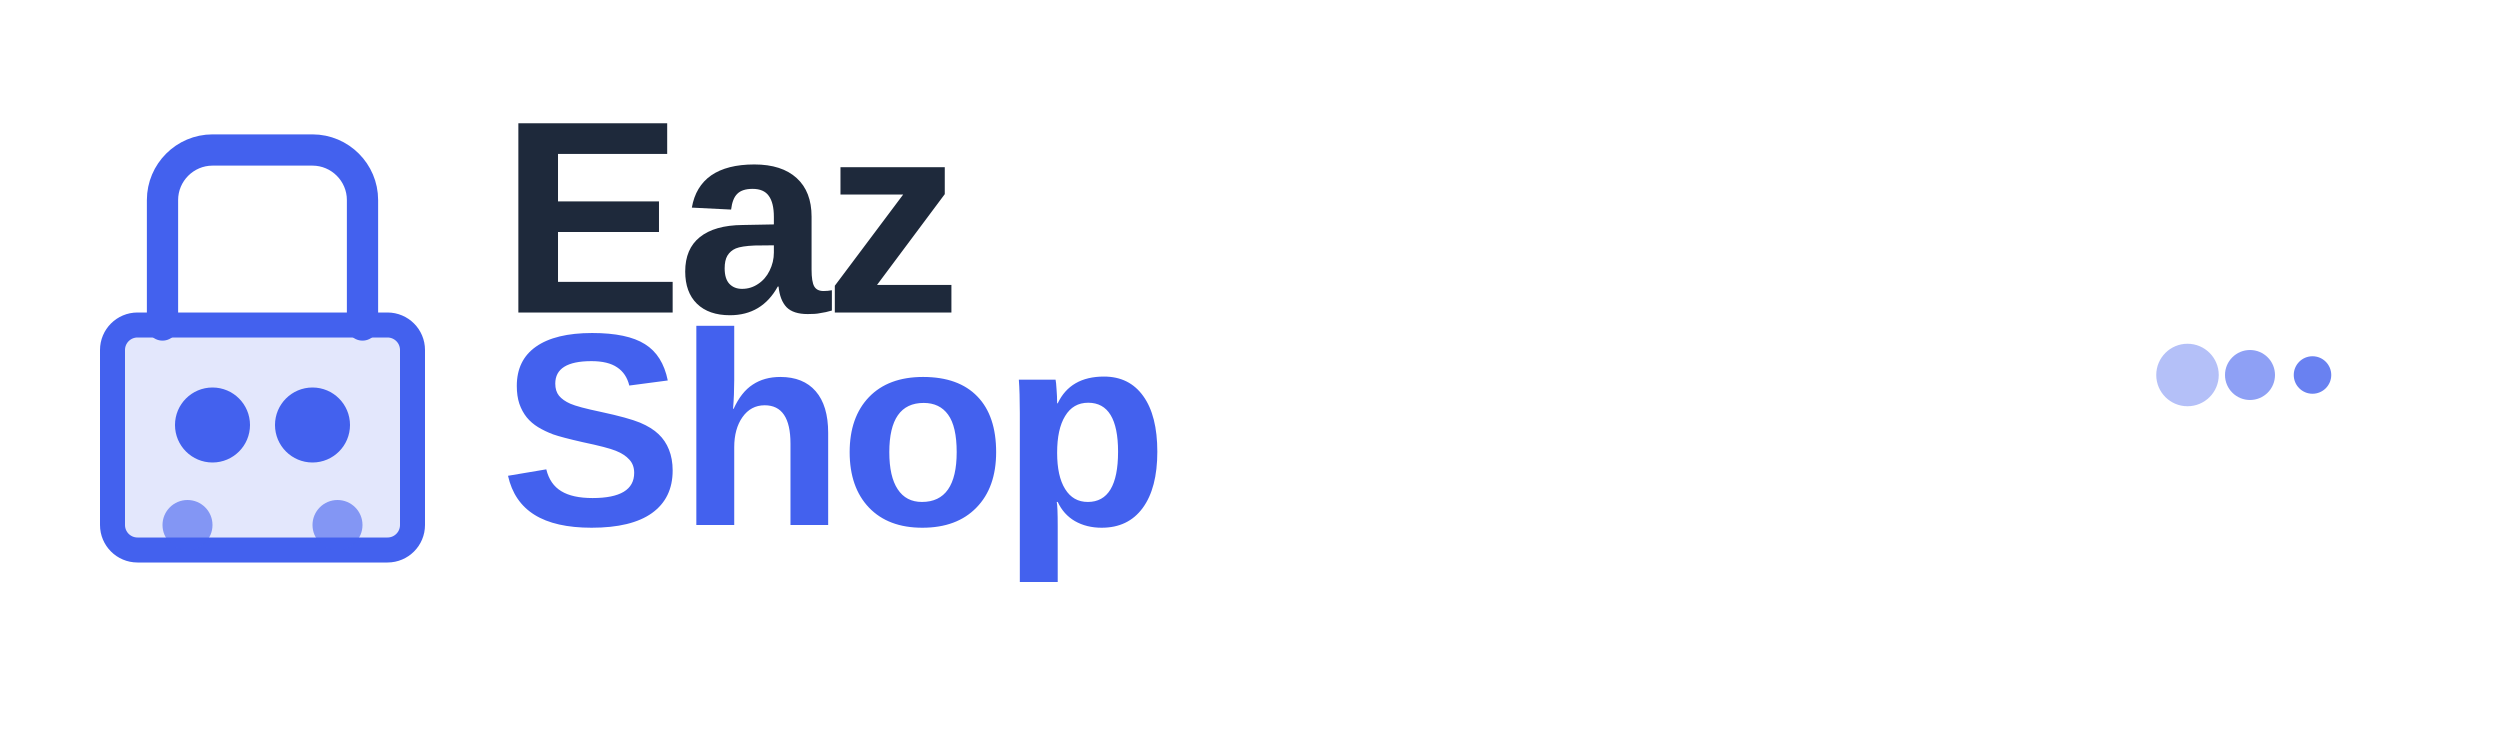
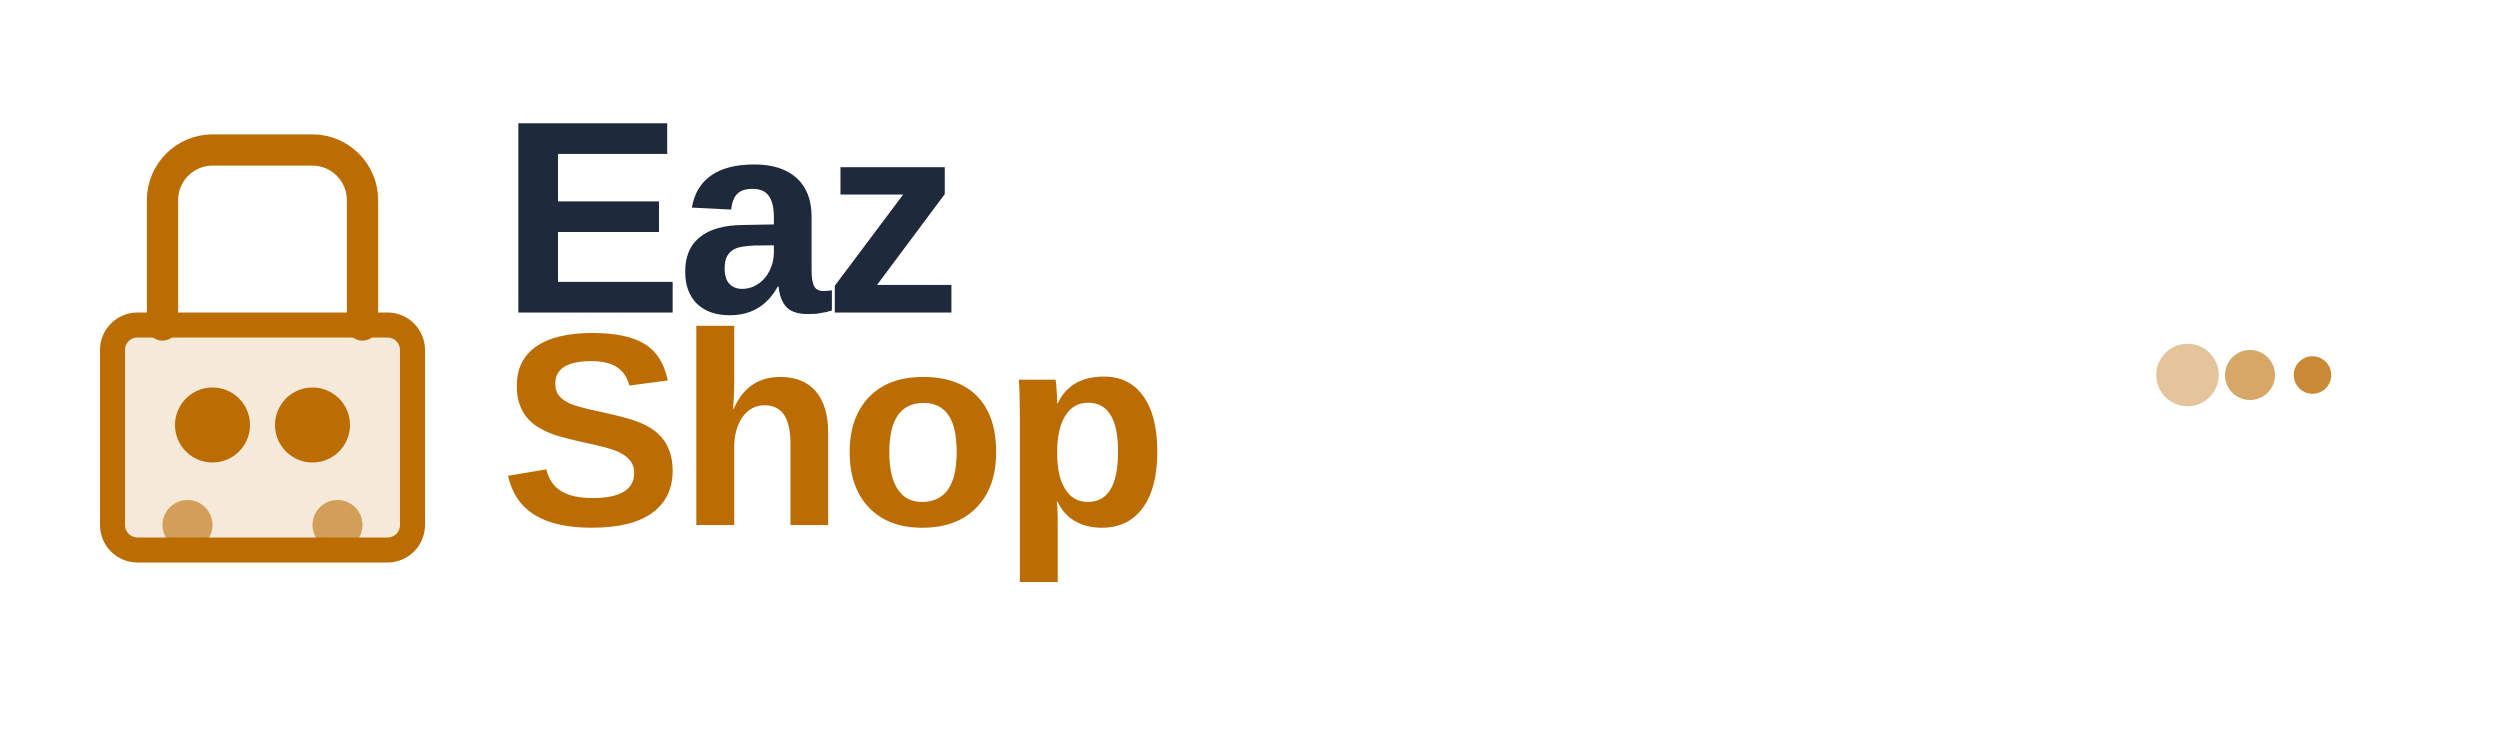
<svg xmlns="http://www.w3.org/2000/svg" width="200" height="60" viewBox="0 0 200 60">
  <g transform="translate(5, 8)">
-     <rect x="4" y="18" width="24" height="18" rx="2" fill="#4361ee" opacity="0.15" />
-     <rect x="4" y="18" width="24" height="18" rx="2" fill="none" stroke="#4361ee" stroke-width="2" />
-     <path d="M8 18 L8 8 C8 5.8 9.8 4 12 4 L20 4 C22.2 4 24 5.8 24 8 L24 18" fill="none" stroke="#4361ee" stroke-width="2.5" stroke-linecap="round" />
-     <circle cx="12" cy="26" r="3" fill="#4361ee" />
-     <circle cx="20" cy="26" r="3" fill="#4361ee" />
-     <circle cx="10" cy="34" r="2" fill="#4361ee" opacity="0.6" />
-     <circle cx="22" cy="34" r="2" fill="#4361ee" opacity="0.6" />
+     <rect x="4" y="18" width="24" height="18" rx="2" fill="#bb6c02" opacity="0.15" />
+     <rect x="4" y="18" width="24" height="18" rx="2" fill="none" stroke="#bb6c02" stroke-width="2" />
+     <path d="M8 18 L8 8 C8 5.8 9.8 4 12 4 L20 4 C22.2 4 24 5.8 24 8 L24 18" fill="none" stroke="#bb6c02" stroke-width="2.5" stroke-linecap="round" />
+     <circle cx="12" cy="26" r="3" fill="#bb6c02" />
+     <circle cx="20" cy="26" r="3" fill="#bb6c02" />
+     <circle cx="10" cy="34" r="2" fill="#bb6c02" opacity="0.6" />
+     <circle cx="22" cy="34" r="2" fill="#bb6c02" opacity="0.6" />
  </g>
  <text x="40" y="25" font-family="Arial, sans-serif" font-size="22" font-weight="700" fill="#1e293b" letter-spacing="-0.5px">
    Eaz
  </text>
-   <text x="40" y="42" font-family="Arial, sans-serif" font-size="22" font-weight="700" fill="#4361ee" letter-spacing="-0.5px">
+   <text x="40" y="42" font-family="Arial, sans-serif" font-size="22" font-weight="700" fill="#bb6c02" letter-spacing="-0.5px">
    Shop
  </text>
-   <circle cx="175" cy="30" r="2.5" fill="#4361ee" opacity="0.4" />
-   <circle cx="180" cy="30" r="2" fill="#4361ee" opacity="0.6" />
-   <circle cx="185" cy="30" r="1.5" fill="#4361ee" opacity="0.8" />
+   <circle cx="175" cy="30" r="2.5" fill="#bb6c02" opacity="0.4" />
+   <circle cx="180" cy="30" r="2" fill="#bb6c02" opacity="0.6" />
+   <circle cx="185" cy="30" r="1.5" fill="#bb6c02" opacity="0.8" />
</svg>
